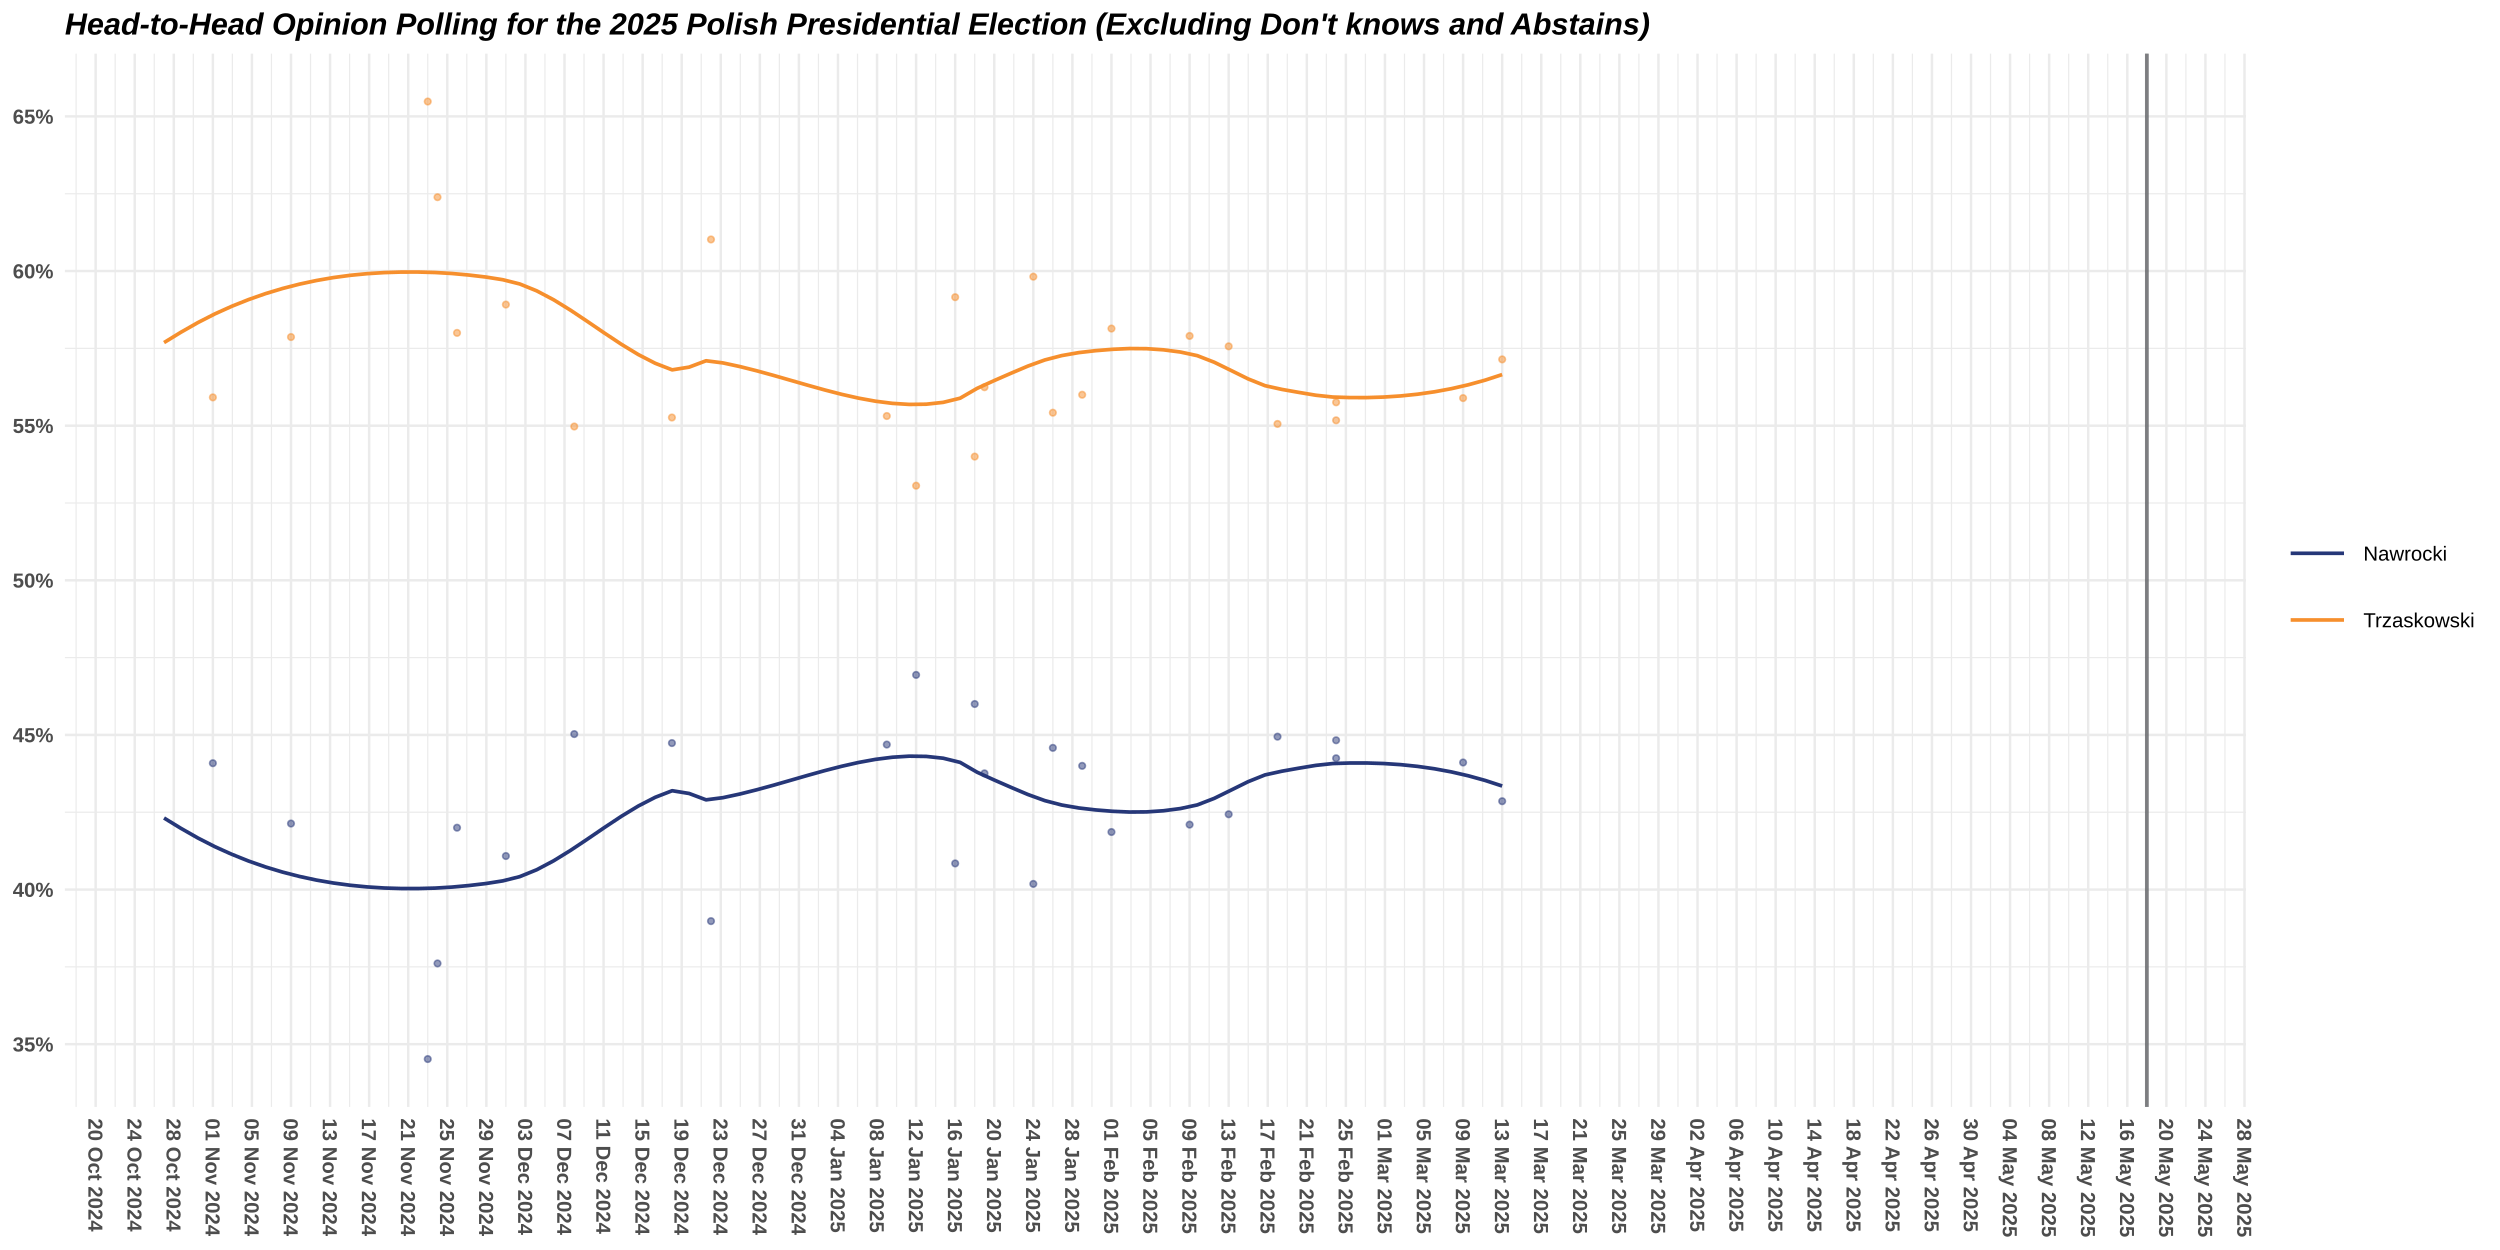
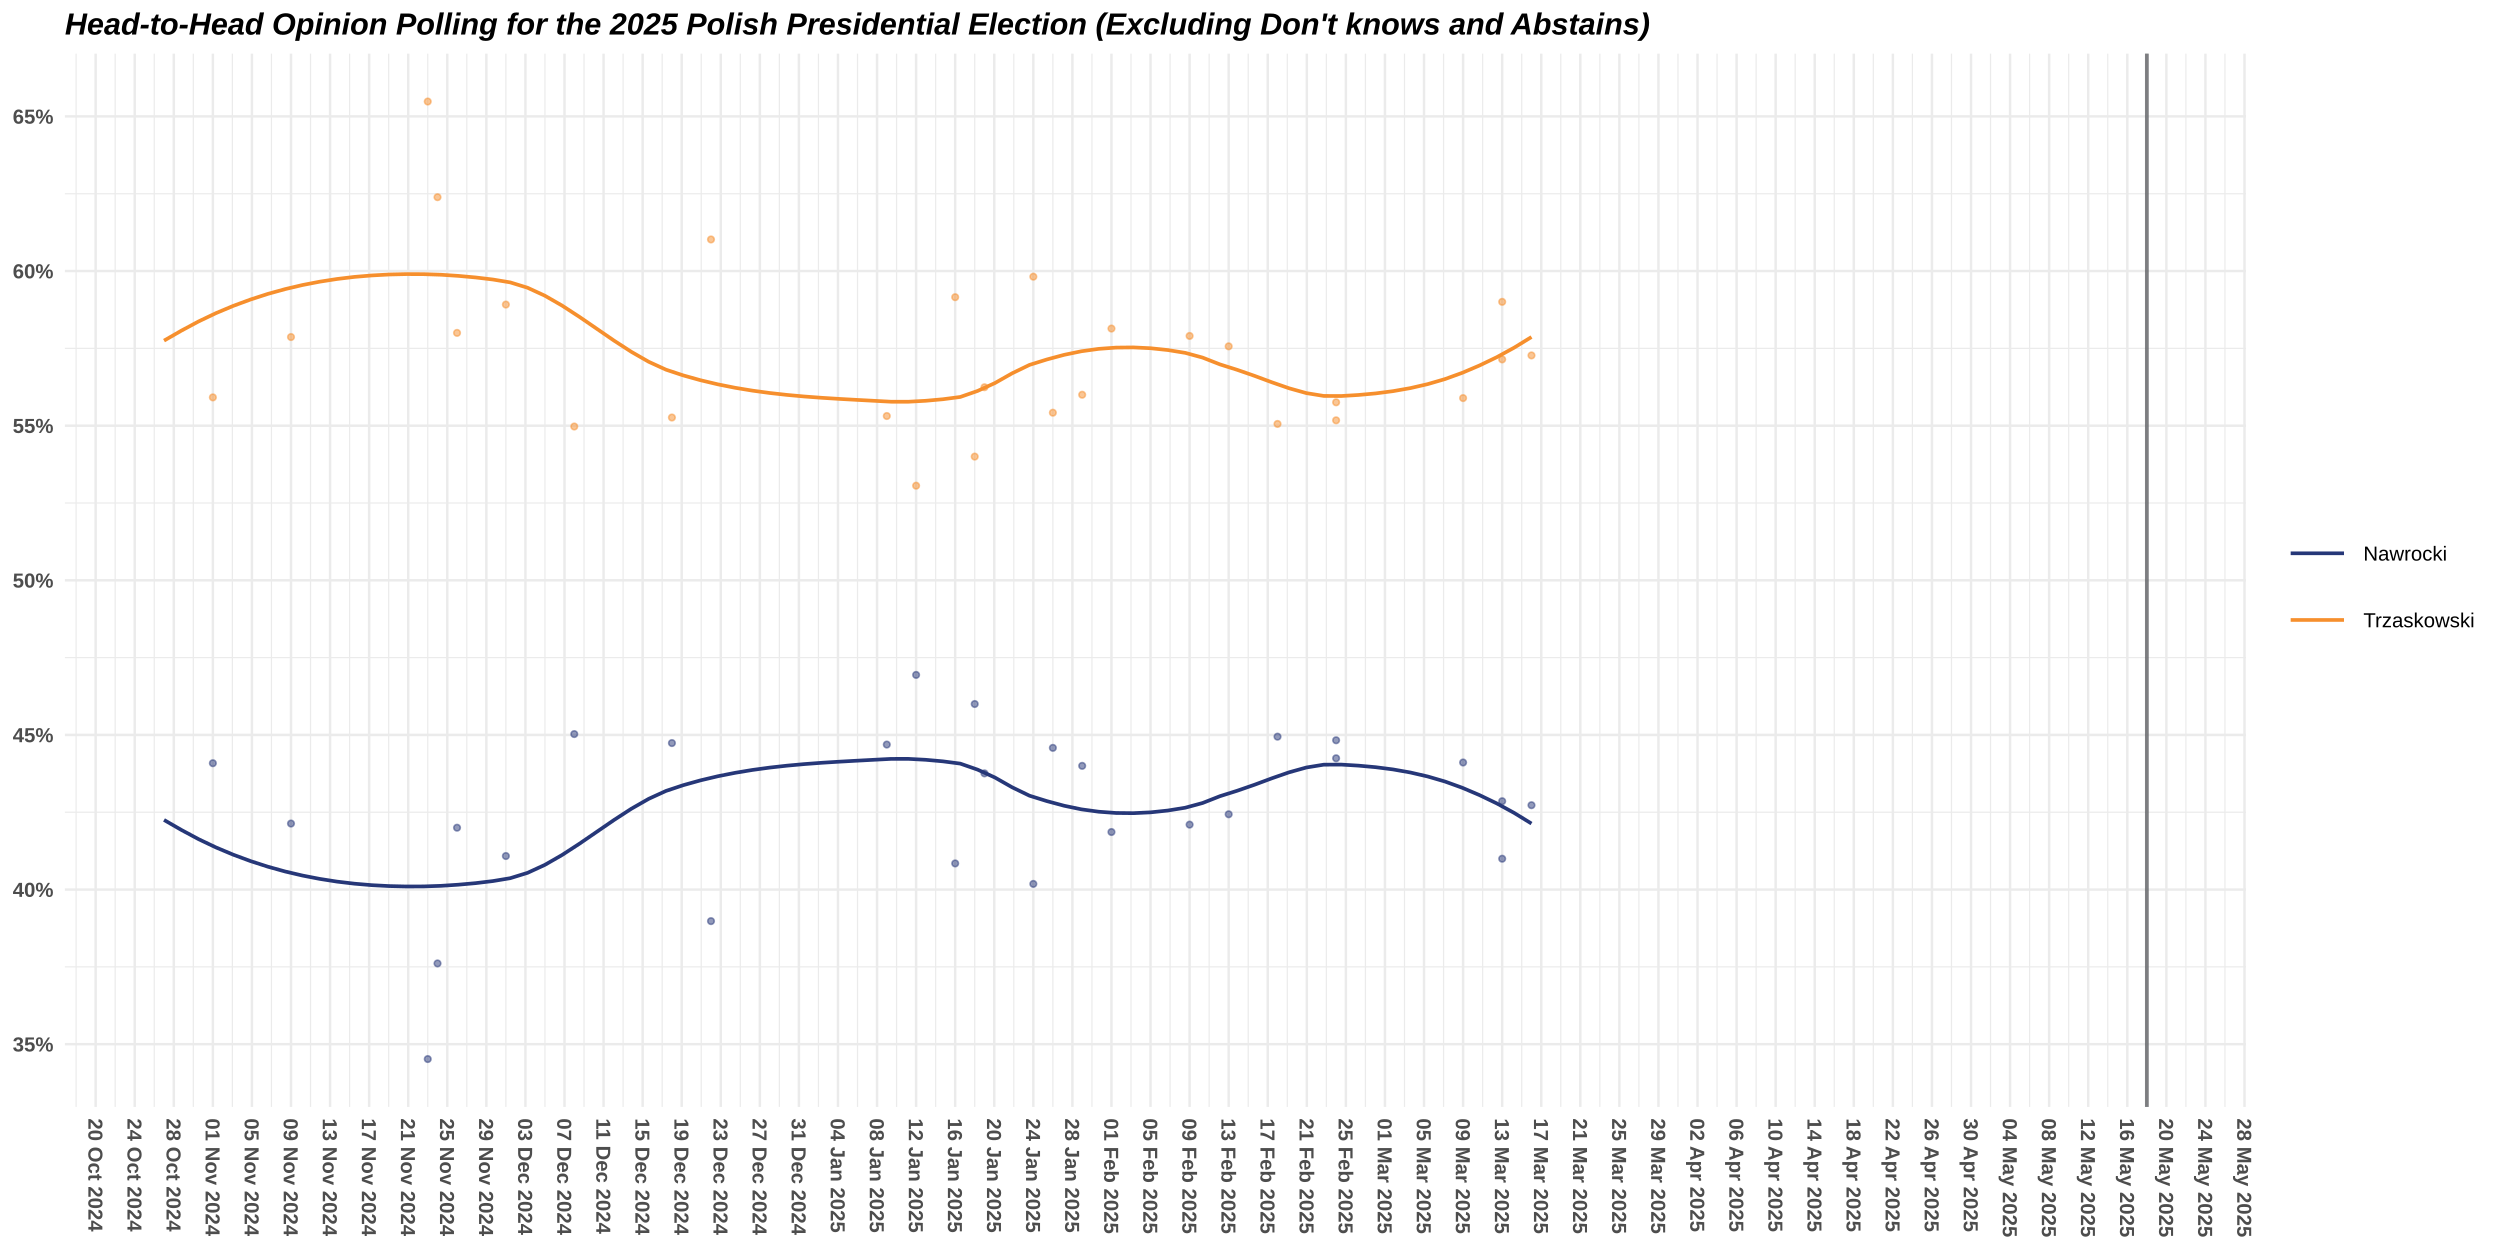
<svg xmlns="http://www.w3.org/2000/svg" class="svglite" width="1080.00pt" height="540.00pt" viewBox="0 0 1080.00 540.00">
  <defs>
    <style type="text/css">
    line, polyline, polygon, path, rect, circle {
      fill: none;
      stroke: #000000;
      stroke-linecap: round;
      stroke-linejoin: round;
      stroke-miterlimit: 10.00;
    }
    text {
      white-space: pre;
    }
  </style>
  </defs>
  <rect width="100%" height="100%" style="stroke: none; fill: #FFFFFF;" />
  <defs>
    <clipPath id="cpMC4wMHwxMDgwLjAwfDAuMDB8NTQwLjAw">
      <rect x="0.00" y="0.00" width="1080.00" height="540.00" />
    </clipPath>
  </defs>
  <g clip-path="url(#cpMC4wMHwxMDgwLjAwfDAuMDB8NTQwLjAw)">
    <rect x="0.00" y="0.00" width="1080.00" height="540.00" style="stroke-width: 1.07; stroke: #FFFFFF; fill: #FFFFFF;" />
  </g>
  <defs>
    <clipPath id="cpMjguMDN8OTcwLjI2fDIzLjE4fDQ3OC4yMA==">
      <rect x="28.03" y="23.18" width="942.23" height="455.02" />
    </clipPath>
  </defs>
  <g clip-path="url(#cpMjguMDN8OTcwLjI2fDIzLjE4fDQ3OC4yMA==)">
    <rect x="28.03" y="23.18" width="942.23" height="455.02" style="stroke-width: 1.07; stroke: #FFFFFF; fill: #FFFFFF;" />
    <polyline points="28.03,417.69 970.26,417.69 " style="stroke-width: 0.53; stroke: #EBEBEB; stroke-linecap: butt;" />
    <polyline points="28.03,350.89 970.26,350.89 " style="stroke-width: 0.53; stroke: #EBEBEB; stroke-linecap: butt;" />
    <polyline points="28.03,284.09 970.26,284.09 " style="stroke-width: 0.53; stroke: #EBEBEB; stroke-linecap: butt;" />
    <polyline points="28.03,217.29 970.26,217.29 " style="stroke-width: 0.53; stroke: #EBEBEB; stroke-linecap: butt;" />
    <polyline points="28.03,150.49 970.26,150.49 " style="stroke-width: 0.53; stroke: #EBEBEB; stroke-linecap: butt;" />
    <polyline points="28.03,83.69 970.26,83.69 " style="stroke-width: 0.53; stroke: #EBEBEB; stroke-linecap: butt;" />
    <polyline points="32.88,478.20 32.88,23.18 " style="stroke-width: 0.53; stroke: #EBEBEB; stroke-linecap: butt;" />
    <polyline points="49.76,478.20 49.76,23.18 " style="stroke-width: 0.53; stroke: #EBEBEB; stroke-linecap: butt;" />
    <polyline points="66.64,478.20 66.64,23.18 " style="stroke-width: 0.53; stroke: #EBEBEB; stroke-linecap: butt;" />
    <polyline points="83.52,478.20 83.52,23.18 " style="stroke-width: 0.53; stroke: #EBEBEB; stroke-linecap: butt;" />
    <polyline points="100.39,478.20 100.39,23.18 " style="stroke-width: 0.53; stroke: #EBEBEB; stroke-linecap: butt;" />
    <polyline points="117.27,478.20 117.27,23.18 " style="stroke-width: 0.53; stroke: #EBEBEB; stroke-linecap: butt;" />
    <polyline points="134.15,478.20 134.15,23.18 " style="stroke-width: 0.53; stroke: #EBEBEB; stroke-linecap: butt;" />
    <polyline points="151.03,478.20 151.03,23.18 " style="stroke-width: 0.53; stroke: #EBEBEB; stroke-linecap: butt;" />
    <polyline points="167.91,478.20 167.91,23.18 " style="stroke-width: 0.53; stroke: #EBEBEB; stroke-linecap: butt;" />
    <polyline points="184.79,478.20 184.79,23.18 " style="stroke-width: 0.53; stroke: #EBEBEB; stroke-linecap: butt;" />
    <polyline points="201.66,478.20 201.66,23.18 " style="stroke-width: 0.53; stroke: #EBEBEB; stroke-linecap: butt;" />
    <polyline points="218.54,478.20 218.54,23.18 " style="stroke-width: 0.53; stroke: #EBEBEB; stroke-linecap: butt;" />
    <polyline points="235.42,478.20 235.42,23.18 " style="stroke-width: 0.53; stroke: #EBEBEB; stroke-linecap: butt;" />
    <polyline points="252.30,478.20 252.30,23.18 " style="stroke-width: 0.53; stroke: #EBEBEB; stroke-linecap: butt;" />
    <polyline points="269.18,478.20 269.18,23.18 " style="stroke-width: 0.53; stroke: #EBEBEB; stroke-linecap: butt;" />
    <polyline points="286.06,478.20 286.06,23.18 " style="stroke-width: 0.53; stroke: #EBEBEB; stroke-linecap: butt;" />
    <polyline points="302.93,478.20 302.93,23.18 " style="stroke-width: 0.53; stroke: #EBEBEB; stroke-linecap: butt;" />
    <polyline points="319.81,478.20 319.81,23.18 " style="stroke-width: 0.53; stroke: #EBEBEB; stroke-linecap: butt;" />
    <polyline points="336.69,478.20 336.69,23.18 " style="stroke-width: 0.53; stroke: #EBEBEB; stroke-linecap: butt;" />
    <polyline points="353.57,478.20 353.57,23.18 " style="stroke-width: 0.53; stroke: #EBEBEB; stroke-linecap: butt;" />
    <polyline points="370.45,478.20 370.45,23.18 " style="stroke-width: 0.53; stroke: #EBEBEB; stroke-linecap: butt;" />
    <polyline points="387.32,478.20 387.32,23.18 " style="stroke-width: 0.53; stroke: #EBEBEB; stroke-linecap: butt;" />
    <polyline points="404.20,478.20 404.20,23.18 " style="stroke-width: 0.53; stroke: #EBEBEB; stroke-linecap: butt;" />
    <polyline points="421.08,478.20 421.08,23.18 " style="stroke-width: 0.53; stroke: #EBEBEB; stroke-linecap: butt;" />
    <polyline points="437.96,478.20 437.96,23.18 " style="stroke-width: 0.53; stroke: #EBEBEB; stroke-linecap: butt;" />
    <polyline points="454.84,478.20 454.84,23.18 " style="stroke-width: 0.53; stroke: #EBEBEB; stroke-linecap: butt;" />
    <polyline points="471.72,478.20 471.72,23.18 " style="stroke-width: 0.53; stroke: #EBEBEB; stroke-linecap: butt;" />
    <polyline points="488.59,478.20 488.59,23.18 " style="stroke-width: 0.53; stroke: #EBEBEB; stroke-linecap: butt;" />
    <polyline points="505.47,478.20 505.47,23.18 " style="stroke-width: 0.53; stroke: #EBEBEB; stroke-linecap: butt;" />
    <polyline points="522.35,478.20 522.35,23.18 " style="stroke-width: 0.53; stroke: #EBEBEB; stroke-linecap: butt;" />
    <polyline points="539.23,478.20 539.23,23.18 " style="stroke-width: 0.53; stroke: #EBEBEB; stroke-linecap: butt;" />
    <polyline points="556.11,478.20 556.11,23.18 " style="stroke-width: 0.53; stroke: #EBEBEB; stroke-linecap: butt;" />
    <polyline points="572.98,478.20 572.98,23.18 " style="stroke-width: 0.53; stroke: #EBEBEB; stroke-linecap: butt;" />
    <polyline points="589.86,478.20 589.86,23.18 " style="stroke-width: 0.53; stroke: #EBEBEB; stroke-linecap: butt;" />
    <polyline points="606.74,478.20 606.74,23.18 " style="stroke-width: 0.53; stroke: #EBEBEB; stroke-linecap: butt;" />
    <polyline points="623.62,478.20 623.62,23.18 " style="stroke-width: 0.53; stroke: #EBEBEB; stroke-linecap: butt;" />
    <polyline points="640.50,478.20 640.50,23.18 " style="stroke-width: 0.53; stroke: #EBEBEB; stroke-linecap: butt;" />
    <polyline points="657.38,478.20 657.38,23.18 " style="stroke-width: 0.53; stroke: #EBEBEB; stroke-linecap: butt;" />
    <polyline points="674.25,478.20 674.25,23.18 " style="stroke-width: 0.53; stroke: #EBEBEB; stroke-linecap: butt;" />
    <polyline points="691.13,478.20 691.13,23.18 " style="stroke-width: 0.53; stroke: #EBEBEB; stroke-linecap: butt;" />
    <polyline points="708.01,478.20 708.01,23.18 " style="stroke-width: 0.53; stroke: #EBEBEB; stroke-linecap: butt;" />
    <polyline points="724.89,478.20 724.89,23.18 " style="stroke-width: 0.53; stroke: #EBEBEB; stroke-linecap: butt;" />
    <polyline points="741.77,478.20 741.77,23.18 " style="stroke-width: 0.53; stroke: #EBEBEB; stroke-linecap: butt;" />
    <polyline points="758.65,478.20 758.65,23.18 " style="stroke-width: 0.53; stroke: #EBEBEB; stroke-linecap: butt;" />
    <polyline points="775.52,478.20 775.52,23.18 " style="stroke-width: 0.53; stroke: #EBEBEB; stroke-linecap: butt;" />
    <polyline points="792.40,478.20 792.40,23.18 " style="stroke-width: 0.53; stroke: #EBEBEB; stroke-linecap: butt;" />
    <polyline points="809.28,478.20 809.28,23.18 " style="stroke-width: 0.53; stroke: #EBEBEB; stroke-linecap: butt;" />
    <polyline points="826.16,478.20 826.16,23.18 " style="stroke-width: 0.53; stroke: #EBEBEB; stroke-linecap: butt;" />
    <polyline points="843.04,478.20 843.04,23.18 " style="stroke-width: 0.53; stroke: #EBEBEB; stroke-linecap: butt;" />
    <polyline points="859.91,478.20 859.91,23.18 " style="stroke-width: 0.53; stroke: #EBEBEB; stroke-linecap: butt;" />
    <polyline points="876.79,478.20 876.79,23.18 " style="stroke-width: 0.53; stroke: #EBEBEB; stroke-linecap: butt;" />
    <polyline points="893.67,478.20 893.67,23.18 " style="stroke-width: 0.53; stroke: #EBEBEB; stroke-linecap: butt;" />
    <polyline points="910.55,478.20 910.55,23.18 " style="stroke-width: 0.53; stroke: #EBEBEB; stroke-linecap: butt;" />
    <polyline points="927.43,478.20 927.43,23.18 " style="stroke-width: 0.53; stroke: #EBEBEB; stroke-linecap: butt;" />
    <polyline points="944.31,478.20 944.31,23.18 " style="stroke-width: 0.53; stroke: #EBEBEB; stroke-linecap: butt;" />
    <polyline points="961.18,478.20 961.18,23.18 " style="stroke-width: 0.53; stroke: #EBEBEB; stroke-linecap: butt;" />
    <polyline points="28.03,451.09 970.26,451.09 " style="stroke-width: 1.07; stroke: #EBEBEB; stroke-linecap: butt;" />
    <polyline points="28.03,384.29 970.26,384.29 " style="stroke-width: 1.07; stroke: #EBEBEB; stroke-linecap: butt;" />
    <polyline points="28.03,317.49 970.26,317.49 " style="stroke-width: 1.07; stroke: #EBEBEB; stroke-linecap: butt;" />
    <polyline points="28.03,250.69 970.26,250.69 " style="stroke-width: 1.07; stroke: #EBEBEB; stroke-linecap: butt;" />
    <polyline points="28.03,183.89 970.26,183.89 " style="stroke-width: 1.07; stroke: #EBEBEB; stroke-linecap: butt;" />
    <polyline points="28.03,117.09 970.26,117.09 " style="stroke-width: 1.07; stroke: #EBEBEB; stroke-linecap: butt;" />
    <polyline points="28.03,50.28 970.26,50.28 " style="stroke-width: 1.07; stroke: #EBEBEB; stroke-linecap: butt;" />
    <polyline points="41.32,478.20 41.32,23.18 " style="stroke-width: 1.07; stroke: #EBEBEB; stroke-linecap: butt;" />
    <polyline points="58.20,478.20 58.20,23.18 " style="stroke-width: 1.07; stroke: #EBEBEB; stroke-linecap: butt;" />
    <polyline points="75.08,478.20 75.08,23.18 " style="stroke-width: 1.07; stroke: #EBEBEB; stroke-linecap: butt;" />
    <polyline points="91.96,478.20 91.96,23.18 " style="stroke-width: 1.07; stroke: #EBEBEB; stroke-linecap: butt;" />
    <polyline points="108.83,478.20 108.83,23.18 " style="stroke-width: 1.07; stroke: #EBEBEB; stroke-linecap: butt;" />
    <polyline points="125.71,478.20 125.71,23.18 " style="stroke-width: 1.07; stroke: #EBEBEB; stroke-linecap: butt;" />
    <polyline points="142.59,478.20 142.59,23.18 " style="stroke-width: 1.07; stroke: #EBEBEB; stroke-linecap: butt;" />
    <polyline points="159.47,478.20 159.47,23.18 " style="stroke-width: 1.07; stroke: #EBEBEB; stroke-linecap: butt;" />
    <polyline points="176.35,478.20 176.35,23.18 " style="stroke-width: 1.07; stroke: #EBEBEB; stroke-linecap: butt;" />
    <polyline points="193.22,478.20 193.22,23.18 " style="stroke-width: 1.07; stroke: #EBEBEB; stroke-linecap: butt;" />
    <polyline points="210.10,478.20 210.10,23.18 " style="stroke-width: 1.07; stroke: #EBEBEB; stroke-linecap: butt;" />
    <polyline points="226.98,478.20 226.98,23.18 " style="stroke-width: 1.07; stroke: #EBEBEB; stroke-linecap: butt;" />
    <polyline points="243.86,478.20 243.86,23.18 " style="stroke-width: 1.07; stroke: #EBEBEB; stroke-linecap: butt;" />
    <polyline points="260.74,478.20 260.74,23.18 " style="stroke-width: 1.07; stroke: #EBEBEB; stroke-linecap: butt;" />
    <polyline points="277.62,478.20 277.62,23.18 " style="stroke-width: 1.07; stroke: #EBEBEB; stroke-linecap: butt;" />
    <polyline points="294.49,478.20 294.49,23.18 " style="stroke-width: 1.07; stroke: #EBEBEB; stroke-linecap: butt;" />
    <polyline points="311.37,478.20 311.37,23.18 " style="stroke-width: 1.07; stroke: #EBEBEB; stroke-linecap: butt;" />
    <polyline points="328.25,478.20 328.25,23.18 " style="stroke-width: 1.07; stroke: #EBEBEB; stroke-linecap: butt;" />
    <polyline points="345.13,478.20 345.13,23.18 " style="stroke-width: 1.07; stroke: #EBEBEB; stroke-linecap: butt;" />
    <polyline points="362.01,478.20 362.01,23.18 " style="stroke-width: 1.07; stroke: #EBEBEB; stroke-linecap: butt;" />
    <polyline points="378.89,478.20 378.89,23.18 " style="stroke-width: 1.07; stroke: #EBEBEB; stroke-linecap: butt;" />
    <polyline points="395.76,478.20 395.76,23.18 " style="stroke-width: 1.07; stroke: #EBEBEB; stroke-linecap: butt;" />
    <polyline points="412.64,478.20 412.64,23.18 " style="stroke-width: 1.07; stroke: #EBEBEB; stroke-linecap: butt;" />
    <polyline points="429.52,478.20 429.52,23.18 " style="stroke-width: 1.07; stroke: #EBEBEB; stroke-linecap: butt;" />
    <polyline points="446.40,478.20 446.40,23.18 " style="stroke-width: 1.07; stroke: #EBEBEB; stroke-linecap: butt;" />
    <polyline points="463.28,478.20 463.28,23.18 " style="stroke-width: 1.07; stroke: #EBEBEB; stroke-linecap: butt;" />
    <polyline points="480.15,478.20 480.15,23.18 " style="stroke-width: 1.07; stroke: #EBEBEB; stroke-linecap: butt;" />
    <polyline points="497.03,478.20 497.03,23.18 " style="stroke-width: 1.07; stroke: #EBEBEB; stroke-linecap: butt;" />
    <polyline points="513.91,478.20 513.91,23.18 " style="stroke-width: 1.07; stroke: #EBEBEB; stroke-linecap: butt;" />
    <polyline points="530.79,478.20 530.79,23.18 " style="stroke-width: 1.07; stroke: #EBEBEB; stroke-linecap: butt;" />
    <polyline points="547.67,478.20 547.67,23.18 " style="stroke-width: 1.07; stroke: #EBEBEB; stroke-linecap: butt;" />
    <polyline points="564.55,478.20 564.55,23.18 " style="stroke-width: 1.07; stroke: #EBEBEB; stroke-linecap: butt;" />
    <polyline points="581.42,478.20 581.42,23.18 " style="stroke-width: 1.07; stroke: #EBEBEB; stroke-linecap: butt;" />
    <polyline points="598.30,478.20 598.30,23.18 " style="stroke-width: 1.07; stroke: #EBEBEB; stroke-linecap: butt;" />
    <polyline points="615.18,478.20 615.18,23.18 " style="stroke-width: 1.07; stroke: #EBEBEB; stroke-linecap: butt;" />
    <polyline points="632.06,478.20 632.06,23.18 " style="stroke-width: 1.07; stroke: #EBEBEB; stroke-linecap: butt;" />
    <polyline points="648.94,478.20 648.94,23.18 " style="stroke-width: 1.07; stroke: #EBEBEB; stroke-linecap: butt;" />
    <polyline points="665.82,478.20 665.82,23.18 " style="stroke-width: 1.07; stroke: #EBEBEB; stroke-linecap: butt;" />
    <polyline points="682.69,478.20 682.69,23.18 " style="stroke-width: 1.07; stroke: #EBEBEB; stroke-linecap: butt;" />
    <polyline points="699.57,478.20 699.57,23.18 " style="stroke-width: 1.07; stroke: #EBEBEB; stroke-linecap: butt;" />
    <polyline points="716.45,478.20 716.45,23.18 " style="stroke-width: 1.07; stroke: #EBEBEB; stroke-linecap: butt;" />
    <polyline points="733.33,478.20 733.33,23.18 " style="stroke-width: 1.07; stroke: #EBEBEB; stroke-linecap: butt;" />
    <polyline points="750.21,478.20 750.21,23.18 " style="stroke-width: 1.07; stroke: #EBEBEB; stroke-linecap: butt;" />
    <polyline points="767.08,478.20 767.08,23.18 " style="stroke-width: 1.07; stroke: #EBEBEB; stroke-linecap: butt;" />
    <polyline points="783.96,478.20 783.96,23.18 " style="stroke-width: 1.07; stroke: #EBEBEB; stroke-linecap: butt;" />
    <polyline points="800.84,478.20 800.84,23.18 " style="stroke-width: 1.07; stroke: #EBEBEB; stroke-linecap: butt;" />
    <polyline points="817.72,478.20 817.72,23.18 " style="stroke-width: 1.07; stroke: #EBEBEB; stroke-linecap: butt;" />
    <polyline points="834.60,478.20 834.60,23.18 " style="stroke-width: 1.07; stroke: #EBEBEB; stroke-linecap: butt;" />
    <polyline points="851.48,478.20 851.48,23.18 " style="stroke-width: 1.07; stroke: #EBEBEB; stroke-linecap: butt;" />
    <polyline points="868.35,478.20 868.35,23.18 " style="stroke-width: 1.07; stroke: #EBEBEB; stroke-linecap: butt;" />
    <polyline points="885.23,478.20 885.23,23.18 " style="stroke-width: 1.07; stroke: #EBEBEB; stroke-linecap: butt;" />
    <polyline points="902.11,478.20 902.11,23.18 " style="stroke-width: 1.07; stroke: #EBEBEB; stroke-linecap: butt;" />
    <polyline points="918.99,478.20 918.99,23.18 " style="stroke-width: 1.07; stroke: #EBEBEB; stroke-linecap: butt;" />
    <polyline points="935.87,478.20 935.87,23.18 " style="stroke-width: 1.07; stroke: #EBEBEB; stroke-linecap: butt;" />
    <polyline points="952.74,478.20 952.74,23.18 " style="stroke-width: 1.07; stroke: #EBEBEB; stroke-linecap: butt;" />
    <polyline points="969.62,478.20 969.62,23.18 " style="stroke-width: 1.07; stroke: #EBEBEB; stroke-linecap: butt;" />
+     <circle cx="661.60" cy="347.84" r="1.42" style="stroke-width: 0.71; stroke: #263778; stroke-opacity: 0.50; fill: #263778; fill-opacity: 0.50;" />
    <circle cx="648.94" cy="346.12" r="1.42" style="stroke-width: 0.71; stroke: #263778; stroke-opacity: 0.50; fill: #263778; fill-opacity: 0.50;" />
+     <circle cx="648.94" cy="370.97" r="1.42" style="stroke-width: 0.71; stroke: #263778; stroke-opacity: 0.50; fill: #263778; fill-opacity: 0.50;" />
    <circle cx="632.06" cy="329.40" r="1.42" style="stroke-width: 0.71; stroke: #263778; stroke-opacity: 0.50; fill: #263778; fill-opacity: 0.50;" />
    <circle cx="577.20" cy="319.79" r="1.42" style="stroke-width: 0.71; stroke: #263778; stroke-opacity: 0.50; fill: #263778; fill-opacity: 0.50;" />
    <circle cx="577.20" cy="327.57" r="1.42" style="stroke-width: 0.71; stroke: #263778; stroke-opacity: 0.50; fill: #263778; fill-opacity: 0.50;" />
    <circle cx="551.89" cy="318.24" r="1.42" style="stroke-width: 0.71; stroke: #263778; stroke-opacity: 0.50; fill: #263778; fill-opacity: 0.50;" />
    <circle cx="480.15" cy="359.43" r="1.42" style="stroke-width: 0.71; stroke: #263778; stroke-opacity: 0.50; fill: #263778; fill-opacity: 0.50;" />
    <circle cx="530.79" cy="351.76" r="1.42" style="stroke-width: 0.71; stroke: #263778; stroke-opacity: 0.50; fill: #263778; fill-opacity: 0.50;" />
    <circle cx="513.91" cy="356.24" r="1.42" style="stroke-width: 0.71; stroke: #263778; stroke-opacity: 0.50; fill: #263778; fill-opacity: 0.50;" />
    <circle cx="467.50" cy="330.85" r="1.42" style="stroke-width: 0.71; stroke: #263778; stroke-opacity: 0.50; fill: #263778; fill-opacity: 0.50;" />
    <circle cx="454.84" cy="323.08" r="1.42" style="stroke-width: 0.71; stroke: #263778; stroke-opacity: 0.50; fill: #263778; fill-opacity: 0.50;" />
    <circle cx="446.40" cy="381.85" r="1.42" style="stroke-width: 0.71; stroke: #263778; stroke-opacity: 0.50; fill: #263778; fill-opacity: 0.50;" />
    <circle cx="425.30" cy="334.09" r="1.42" style="stroke-width: 0.71; stroke: #263778; stroke-opacity: 0.50; fill: #263778; fill-opacity: 0.50;" />
    <circle cx="421.08" cy="304.13" r="1.42" style="stroke-width: 0.71; stroke: #263778; stroke-opacity: 0.50; fill: #263778; fill-opacity: 0.50;" />
    <circle cx="412.64" cy="373.00" r="1.42" style="stroke-width: 0.71; stroke: #263778; stroke-opacity: 0.50; fill: #263778; fill-opacity: 0.50;" />
    <circle cx="395.76" cy="291.56" r="1.42" style="stroke-width: 0.71; stroke: #263778; stroke-opacity: 0.50; fill: #263778; fill-opacity: 0.50;" />
    <circle cx="383.10" cy="321.65" r="1.42" style="stroke-width: 0.71; stroke: #263778; stroke-opacity: 0.50; fill: #263778; fill-opacity: 0.50;" />
    <circle cx="307.15" cy="397.92" r="1.42" style="stroke-width: 0.71; stroke: #263778; stroke-opacity: 0.50; fill: #263778; fill-opacity: 0.50;" />
    <circle cx="290.27" cy="321.00" r="1.42" style="stroke-width: 0.71; stroke: #263778; stroke-opacity: 0.50; fill: #263778; fill-opacity: 0.50;" />
    <circle cx="218.54" cy="369.80" r="1.42" style="stroke-width: 0.71; stroke: #263778; stroke-opacity: 0.50; fill: #263778; fill-opacity: 0.50;" />
    <circle cx="248.08" cy="317.12" r="1.42" style="stroke-width: 0.71; stroke: #263778; stroke-opacity: 0.50; fill: #263778; fill-opacity: 0.50;" />
    <circle cx="197.44" cy="357.57" r="1.42" style="stroke-width: 0.71; stroke: #263778; stroke-opacity: 0.50; fill: #263778; fill-opacity: 0.50;" />
    <circle cx="91.96" cy="329.70" r="1.42" style="stroke-width: 0.71; stroke: #263778; stroke-opacity: 0.50; fill: #263778; fill-opacity: 0.50;" />
    <circle cx="189.01" cy="416.20" r="1.42" style="stroke-width: 0.71; stroke: #263778; stroke-opacity: 0.50; fill: #263778; fill-opacity: 0.50;" />
    <circle cx="184.79" cy="457.51" r="1.42" style="stroke-width: 0.71; stroke: #263778; stroke-opacity: 0.50; fill: #263778; fill-opacity: 0.50;" />
    <circle cx="125.71" cy="355.77" r="1.42" style="stroke-width: 0.71; stroke: #263778; stroke-opacity: 0.50; fill: #263778; fill-opacity: 0.50;" />
+     <circle cx="661.60" cy="153.54" r="1.42" style="stroke-width: 0.71; stroke: #F68F2D; stroke-opacity: 0.50; fill: #F68F2D; fill-opacity: 0.50;" />
    <circle cx="648.94" cy="155.26" r="1.42" style="stroke-width: 0.71; stroke: #F68F2D; stroke-opacity: 0.50; fill: #F68F2D; fill-opacity: 0.50;" />
+     <circle cx="648.94" cy="130.40" r="1.42" style="stroke-width: 0.71; stroke: #F68F2D; stroke-opacity: 0.50; fill: #F68F2D; fill-opacity: 0.50;" />
    <circle cx="632.06" cy="171.97" r="1.42" style="stroke-width: 0.71; stroke: #F68F2D; stroke-opacity: 0.50; fill: #F68F2D; fill-opacity: 0.50;" />
    <circle cx="577.20" cy="181.58" r="1.42" style="stroke-width: 0.71; stroke: #F68F2D; stroke-opacity: 0.50; fill: #F68F2D; fill-opacity: 0.50;" />
    <circle cx="577.20" cy="173.80" r="1.42" style="stroke-width: 0.71; stroke: #F68F2D; stroke-opacity: 0.50; fill: #F68F2D; fill-opacity: 0.50;" />
    <circle cx="551.89" cy="183.14" r="1.42" style="stroke-width: 0.71; stroke: #F68F2D; stroke-opacity: 0.50; fill: #F68F2D; fill-opacity: 0.50;" />
    <circle cx="480.15" cy="141.94" r="1.42" style="stroke-width: 0.71; stroke: #F68F2D; stroke-opacity: 0.50; fill: #F68F2D; fill-opacity: 0.50;" />
    <circle cx="530.79" cy="149.61" r="1.42" style="stroke-width: 0.71; stroke: #F68F2D; stroke-opacity: 0.50; fill: #F68F2D; fill-opacity: 0.50;" />
    <circle cx="513.91" cy="145.13" r="1.42" style="stroke-width: 0.71; stroke: #F68F2D; stroke-opacity: 0.50; fill: #F68F2D; fill-opacity: 0.50;" />
    <circle cx="467.50" cy="170.53" r="1.42" style="stroke-width: 0.71; stroke: #F68F2D; stroke-opacity: 0.50; fill: #F68F2D; fill-opacity: 0.50;" />
    <circle cx="454.84" cy="178.29" r="1.42" style="stroke-width: 0.71; stroke: #F68F2D; stroke-opacity: 0.50; fill: #F68F2D; fill-opacity: 0.50;" />
    <circle cx="446.40" cy="119.53" r="1.42" style="stroke-width: 0.71; stroke: #F68F2D; stroke-opacity: 0.50; fill: #F68F2D; fill-opacity: 0.50;" />
    <circle cx="425.30" cy="167.28" r="1.42" style="stroke-width: 0.71; stroke: #F68F2D; stroke-opacity: 0.50; fill: #F68F2D; fill-opacity: 0.50;" />
    <circle cx="421.08" cy="197.25" r="1.42" style="stroke-width: 0.71; stroke: #F68F2D; stroke-opacity: 0.50; fill: #F68F2D; fill-opacity: 0.50;" />
    <circle cx="412.64" cy="128.38" r="1.42" style="stroke-width: 0.71; stroke: #F68F2D; stroke-opacity: 0.50; fill: #F68F2D; fill-opacity: 0.50;" />
    <circle cx="395.76" cy="209.82" r="1.42" style="stroke-width: 0.71; stroke: #F68F2D; stroke-opacity: 0.50; fill: #F68F2D; fill-opacity: 0.50;" />
    <circle cx="383.10" cy="179.72" r="1.42" style="stroke-width: 0.71; stroke: #F68F2D; stroke-opacity: 0.50; fill: #F68F2D; fill-opacity: 0.50;" />
    <circle cx="307.15" cy="103.45" r="1.42" style="stroke-width: 0.71; stroke: #F68F2D; stroke-opacity: 0.50; fill: #F68F2D; fill-opacity: 0.50;" />
    <circle cx="290.27" cy="180.37" r="1.42" style="stroke-width: 0.71; stroke: #F68F2D; stroke-opacity: 0.50; fill: #F68F2D; fill-opacity: 0.50;" />
    <circle cx="218.54" cy="131.57" r="1.42" style="stroke-width: 0.71; stroke: #F68F2D; stroke-opacity: 0.50; fill: #F68F2D; fill-opacity: 0.50;" />
    <circle cx="248.08" cy="184.25" r="1.42" style="stroke-width: 0.71; stroke: #F68F2D; stroke-opacity: 0.50; fill: #F68F2D; fill-opacity: 0.50;" />
    <circle cx="197.44" cy="143.81" r="1.42" style="stroke-width: 0.71; stroke: #F68F2D; stroke-opacity: 0.50; fill: #F68F2D; fill-opacity: 0.50;" />
    <circle cx="91.96" cy="171.67" r="1.42" style="stroke-width: 0.71; stroke: #F68F2D; stroke-opacity: 0.50; fill: #F68F2D; fill-opacity: 0.50;" />
    <circle cx="189.01" cy="85.18" r="1.42" style="stroke-width: 0.71; stroke: #F68F2D; stroke-opacity: 0.50; fill: #F68F2D; fill-opacity: 0.50;" />
    <circle cx="184.79" cy="43.86" r="1.42" style="stroke-width: 0.71; stroke: #F68F2D; stroke-opacity: 0.50; fill: #F68F2D; fill-opacity: 0.50;" />
    <circle cx="125.71" cy="145.60" r="1.42" style="stroke-width: 0.71; stroke: #F68F2D; stroke-opacity: 0.50; fill: #F68F2D; fill-opacity: 0.50;" />
-     <polyline points="70.86,353.38 78.18,357.86 85.49,362.02 92.81,365.76 100.13,369.06 107.45,371.99 114.76,374.54 122.08,376.75 129.40,378.63 136.71,380.20 144.03,381.46 151.35,382.44 158.67,383.15 165.98,383.62 173.30,383.84 180.62,383.85 187.94,383.66 195.25,383.22 202.57,382.55 209.89,381.69 217.21,380.54 224.52,378.71 231.84,375.74 239.16,371.87 246.48,367.36 253.79,362.48 261.11,357.49 268.43,352.64 275.75,348.20 283.06,344.43 290.38,341.59 297.70,342.78 305.02,345.53 312.33,344.59 319.65,343.01 326.97,341.17 334.29,339.17 341.60,337.07 348.92,334.96 356.24,332.92 363.56,331.04 370.87,329.39 378.19,328.05 385.51,327.12 392.83,326.66 400.14,326.77 407.46,327.55 414.78,329.35 422.10,333.59 429.41,336.92 436.73,340.12 444.05,343.22 451.37,345.87 458.68,347.77 466.00,349.04 473.32,349.89 480.64,350.48 487.95,350.80 495.27,350.74 502.59,350.25 509.91,349.30 517.22,347.73 524.54,344.90 531.86,341.31 539.18,337.69 546.49,334.76 553.81,333.15 561.13,331.85 568.44,330.64 575.76,329.85 583.08,329.62 590.40,329.61 597.71,329.84 605.03,330.32 612.35,331.07 619.67,332.11 626.98,333.46 634.30,335.14 641.62,337.16 648.94,339.55 " style="stroke-width: 1.60; stroke: #263778; stroke-linecap: butt;" />
-     <polyline points="70.86,147.99 78.18,143.51 85.49,139.35 92.81,135.61 100.13,132.31 107.45,129.39 114.76,126.83 122.08,124.62 129.40,122.74 136.71,121.18 144.03,119.91 151.35,118.93 158.67,118.22 165.98,117.76 173.30,117.53 180.62,117.52 187.94,117.72 195.25,118.15 202.57,118.82 209.89,119.68 217.21,120.84 224.52,122.67 231.84,125.64 239.16,129.50 246.48,134.01 253.79,138.89 261.11,143.88 268.43,148.73 275.75,153.17 283.06,156.94 290.38,159.78 297.70,158.60 305.02,155.85 312.33,156.78 319.65,158.36 326.97,160.20 334.29,162.21 341.60,164.31 348.92,166.41 356.24,168.45 363.56,170.34 370.87,171.99 378.19,173.32 385.51,174.25 392.83,174.71 400.14,174.61 407.46,173.82 414.78,172.02 422.10,167.78 429.41,164.45 436.73,161.25 444.05,158.15 451.37,155.50 458.68,153.61 466.00,152.33 473.32,151.49 480.64,150.90 487.95,150.57 495.27,150.63 502.59,151.12 509.91,152.07 517.22,153.64 524.54,156.48 531.86,160.06 539.18,163.68 546.49,166.61 553.81,168.23 561.13,169.52 568.44,170.74 575.76,171.52 583.08,171.75 590.40,171.76 597.71,171.53 605.03,171.05 612.35,170.30 619.67,169.26 626.98,167.91 634.30,166.23 641.62,164.21 648.94,161.82 " style="stroke-width: 1.60; stroke: #F68F2D; stroke-linecap: butt;" />
+     <polyline points="70.86,354.22 78.34,358.53 85.81,362.53 93.29,366.09 100.77,369.23 108.25,372.00 115.72,374.41 123.20,376.49 130.68,378.24 138.16,379.69 145.63,380.86 153.11,381.75 160.59,382.39 168.07,382.78 175.55,382.96 183.02,382.93 190.50,382.68 197.98,382.19 205.46,381.52 212.93,380.62 220.41,379.38 227.89,377.07 235.37,373.63 242.84,369.34 250.32,364.48 257.80,359.35 265.28,354.22 272.76,349.37 280.23,345.10 287.71,341.68 295.19,339.19 302.67,337.10 310.14,335.33 317.62,333.85 325.10,332.61 332.58,331.59 340.05,330.76 347.53,330.08 355.01,329.52 362.49,329.05 369.97,328.63 377.44,328.23 384.92,327.84 392.40,327.83 399.88,328.23 407.35,328.90 414.83,329.88 422.31,332.48 429.79,335.88 437.26,340.12 444.74,343.74 452.22,346.07 459.70,348.08 467.18,349.64 474.65,350.66 482.13,351.21 489.61,351.29 497.09,350.93 504.56,350.14 512.04,348.93 519.52,346.90 527.00,343.96 534.47,341.60 541.95,339.01 549.43,336.23 556.91,333.63 564.39,331.55 571.86,330.34 579.34,330.30 586.82,330.75 594.30,331.43 601.77,332.39 609.25,333.71 616.73,335.43 624.21,337.61 631.68,340.31 639.16,343.49 646.64,347.09 654.12,351.18 661.60,355.78 " style="stroke-width: 1.60; stroke: #263778; stroke-linecap: butt;" />
+     <polyline points="70.86,147.15 78.34,142.85 85.81,138.85 93.29,135.28 100.77,132.14 108.25,129.38 115.72,126.96 123.20,124.89 130.68,123.13 138.16,121.68 145.63,120.52 153.11,119.62 160.59,118.99 168.07,118.59 175.55,118.41 183.02,118.44 190.50,118.69 197.98,119.18 205.46,119.86 212.93,120.75 220.41,121.99 227.89,124.30 235.37,127.74 242.84,132.03 250.32,136.89 257.80,142.02 265.28,147.16 272.76,152.00 280.23,156.28 287.71,159.70 295.19,162.18 302.67,164.27 310.14,166.04 317.62,167.53 325.10,168.76 332.58,169.78 340.05,170.61 347.53,171.29 355.01,171.85 362.49,172.32 369.97,172.74 377.44,173.14 384.92,173.54 392.40,173.55 399.88,173.14 407.35,172.47 414.83,171.49 422.31,168.89 429.79,165.49 437.26,161.26 444.74,157.64 452.22,155.30 459.70,153.29 467.18,151.74 474.65,150.71 482.13,150.16 489.61,150.08 497.09,150.44 504.56,151.23 512.04,152.44 519.52,154.48 527.00,157.41 534.47,159.77 541.95,162.37 549.43,165.14 556.91,167.74 564.39,169.83 571.86,171.04 579.34,171.08 586.82,170.63 594.30,169.95 601.77,168.98 609.25,167.67 616.73,165.95 624.21,163.77 631.68,161.06 639.16,157.88 646.64,154.29 654.12,150.19 661.60,145.59 " style="stroke-width: 1.60; stroke: #F68F2D; stroke-linecap: butt;" />
    <line x1="927.43" y1="478.20" x2="927.43" y2="23.18" style="stroke-width: 1.60; stroke: #56595C; stroke-opacity: 0.50; stroke-linecap: butt;" />
    <line x1="927.43" y1="478.20" x2="927.43" y2="23.18" style="stroke-width: 1.60; stroke: #56595C; stroke-opacity: 0.50; stroke-linecap: butt;" />
  </g>
  <g clip-path="url(#cpMC4wMHwxMDgwLjAwfDAuMDB8NTQwLjAw)">
    <text x="23.10" y="454.24" text-anchor="end" style="font-size: 8.80px; font-weight: bold;fill: #4D4D4D; font-family: &quot;Arial&quot;;" textLength="17.62px" lengthAdjust="spacingAndGlyphs">35%</text>
    <text x="23.10" y="387.44" text-anchor="end" style="font-size: 8.80px; font-weight: bold;fill: #4D4D4D; font-family: &quot;Arial&quot;;" textLength="17.62px" lengthAdjust="spacingAndGlyphs">40%</text>
    <text x="23.10" y="320.64" text-anchor="end" style="font-size: 8.80px; font-weight: bold;fill: #4D4D4D; font-family: &quot;Arial&quot;;" textLength="17.62px" lengthAdjust="spacingAndGlyphs">45%</text>
    <text x="23.10" y="253.84" text-anchor="end" style="font-size: 8.80px; font-weight: bold;fill: #4D4D4D; font-family: &quot;Arial&quot;;" textLength="17.62px" lengthAdjust="spacingAndGlyphs">50%</text>
    <text x="23.10" y="187.04" text-anchor="end" style="font-size: 8.80px; font-weight: bold;fill: #4D4D4D; font-family: &quot;Arial&quot;;" textLength="17.62px" lengthAdjust="spacingAndGlyphs">55%</text>
    <text x="23.10" y="120.24" text-anchor="end" style="font-size: 8.80px; font-weight: bold;fill: #4D4D4D; font-family: &quot;Arial&quot;;" textLength="17.62px" lengthAdjust="spacingAndGlyphs">60%</text>
    <text x="23.10" y="53.43" text-anchor="end" style="font-size: 8.80px; font-weight: bold;fill: #4D4D4D; font-family: &quot;Arial&quot;;" textLength="17.62px" lengthAdjust="spacingAndGlyphs">65%</text>
    <text transform="translate(38.17,483.13) rotate(90)" style="font-size: 8.80px; font-weight: bold;fill: #4D4D4D; font-family: &quot;Arial&quot;;" textLength="48.95px" lengthAdjust="spacingAndGlyphs">20 Oct 2024</text>
    <text transform="translate(55.05,483.13) rotate(90)" style="font-size: 8.80px; font-weight: bold;fill: #4D4D4D; font-family: &quot;Arial&quot;;" textLength="48.95px" lengthAdjust="spacingAndGlyphs">24 Oct 2024</text>
    <text transform="translate(71.93,483.13) rotate(90)" style="font-size: 8.80px; font-weight: bold;fill: #4D4D4D; font-family: &quot;Arial&quot;;" textLength="48.95px" lengthAdjust="spacingAndGlyphs">28 Oct 2024</text>
    <text transform="translate(88.81,483.13) rotate(90)" style="font-size: 8.80px; font-weight: bold;fill: #4D4D4D; font-family: &quot;Arial&quot;;" textLength="50.89px" lengthAdjust="spacingAndGlyphs">01 Nov 2024</text>
    <text transform="translate(105.68,483.13) rotate(90)" style="font-size: 8.80px; font-weight: bold;fill: #4D4D4D; font-family: &quot;Arial&quot;;" textLength="50.89px" lengthAdjust="spacingAndGlyphs">05 Nov 2024</text>
    <text transform="translate(122.56,483.13) rotate(90)" style="font-size: 8.80px; font-weight: bold;fill: #4D4D4D; font-family: &quot;Arial&quot;;" textLength="50.89px" lengthAdjust="spacingAndGlyphs">09 Nov 2024</text>
    <text transform="translate(139.44,483.13) rotate(90)" style="font-size: 8.80px; font-weight: bold;fill: #4D4D4D; font-family: &quot;Arial&quot;;" textLength="50.89px" lengthAdjust="spacingAndGlyphs">13 Nov 2024</text>
    <text transform="translate(156.32,483.13) rotate(90)" style="font-size: 8.80px; font-weight: bold;fill: #4D4D4D; font-family: &quot;Arial&quot;;" textLength="50.89px" lengthAdjust="spacingAndGlyphs">17 Nov 2024</text>
    <text transform="translate(173.20,483.13) rotate(90)" style="font-size: 8.80px; font-weight: bold;fill: #4D4D4D; font-family: &quot;Arial&quot;;" textLength="50.89px" lengthAdjust="spacingAndGlyphs">21 Nov 2024</text>
    <text transform="translate(190.07,483.13) rotate(90)" style="font-size: 8.80px; font-weight: bold;fill: #4D4D4D; font-family: &quot;Arial&quot;;" textLength="50.89px" lengthAdjust="spacingAndGlyphs">25 Nov 2024</text>
    <text transform="translate(206.95,483.13) rotate(90)" style="font-size: 8.80px; font-weight: bold;fill: #4D4D4D; font-family: &quot;Arial&quot;;" textLength="50.89px" lengthAdjust="spacingAndGlyphs">29 Nov 2024</text>
    <text transform="translate(223.83,483.13) rotate(90)" style="font-size: 8.80px; font-weight: bold;fill: #4D4D4D; font-family: &quot;Arial&quot;;" textLength="50.41px" lengthAdjust="spacingAndGlyphs">03 Dec 2024</text>
    <text transform="translate(240.71,483.13) rotate(90)" style="font-size: 8.80px; font-weight: bold;fill: #4D4D4D; font-family: &quot;Arial&quot;;" textLength="50.41px" lengthAdjust="spacingAndGlyphs">07 Dec 2024</text>
    <text transform="translate(257.59,483.13) rotate(90)" style="font-size: 8.80px; font-weight: bold;fill: #4D4D4D; font-family: &quot;Arial&quot;;" textLength="49.93px" lengthAdjust="spacingAndGlyphs">11 Dec 2024</text>
    <text transform="translate(274.47,483.13) rotate(90)" style="font-size: 8.80px; font-weight: bold;fill: #4D4D4D; font-family: &quot;Arial&quot;;" textLength="50.41px" lengthAdjust="spacingAndGlyphs">15 Dec 2024</text>
    <text transform="translate(291.34,483.13) rotate(90)" style="font-size: 8.80px; font-weight: bold;fill: #4D4D4D; font-family: &quot;Arial&quot;;" textLength="50.41px" lengthAdjust="spacingAndGlyphs">19 Dec 2024</text>
    <text transform="translate(308.22,483.13) rotate(90)" style="font-size: 8.80px; font-weight: bold;fill: #4D4D4D; font-family: &quot;Arial&quot;;" textLength="50.41px" lengthAdjust="spacingAndGlyphs">23 Dec 2024</text>
    <text transform="translate(325.10,483.13) rotate(90)" style="font-size: 8.80px; font-weight: bold;fill: #4D4D4D; font-family: &quot;Arial&quot;;" textLength="50.41px" lengthAdjust="spacingAndGlyphs">27 Dec 2024</text>
    <text transform="translate(341.98,483.13) rotate(90)" style="font-size: 8.80px; font-weight: bold;fill: #4D4D4D; font-family: &quot;Arial&quot;;" textLength="50.41px" lengthAdjust="spacingAndGlyphs">31 Dec 2024</text>
    <text transform="translate(358.86,483.13) rotate(90)" style="font-size: 8.80px; font-weight: bold;fill: #4D4D4D; font-family: &quot;Arial&quot;;" textLength="49.44px" lengthAdjust="spacingAndGlyphs">04 Jan 2025</text>
    <text transform="translate(375.74,483.13) rotate(90)" style="font-size: 8.80px; font-weight: bold;fill: #4D4D4D; font-family: &quot;Arial&quot;;" textLength="49.44px" lengthAdjust="spacingAndGlyphs">08 Jan 2025</text>
    <text transform="translate(392.61,483.13) rotate(90)" style="font-size: 8.80px; font-weight: bold;fill: #4D4D4D; font-family: &quot;Arial&quot;;" textLength="49.44px" lengthAdjust="spacingAndGlyphs">12 Jan 2025</text>
    <text transform="translate(409.49,483.13) rotate(90)" style="font-size: 8.80px; font-weight: bold;fill: #4D4D4D; font-family: &quot;Arial&quot;;" textLength="49.44px" lengthAdjust="spacingAndGlyphs">16 Jan 2025</text>
    <text transform="translate(426.37,483.13) rotate(90)" style="font-size: 8.80px; font-weight: bold;fill: #4D4D4D; font-family: &quot;Arial&quot;;" textLength="49.44px" lengthAdjust="spacingAndGlyphs">20 Jan 2025</text>
    <text transform="translate(443.25,483.13) rotate(90)" style="font-size: 8.80px; font-weight: bold;fill: #4D4D4D; font-family: &quot;Arial&quot;;" textLength="49.44px" lengthAdjust="spacingAndGlyphs">24 Jan 2025</text>
    <text transform="translate(460.13,483.13) rotate(90)" style="font-size: 8.80px; font-weight: bold;fill: #4D4D4D; font-family: &quot;Arial&quot;;" textLength="49.44px" lengthAdjust="spacingAndGlyphs">28 Jan 2025</text>
    <text transform="translate(477.00,483.13) rotate(90)" style="font-size: 8.80px; font-weight: bold;fill: #4D4D4D; font-family: &quot;Arial&quot;;" textLength="49.91px" lengthAdjust="spacingAndGlyphs">01 Feb 2025</text>
    <text transform="translate(493.88,483.13) rotate(90)" style="font-size: 8.80px; font-weight: bold;fill: #4D4D4D; font-family: &quot;Arial&quot;;" textLength="49.91px" lengthAdjust="spacingAndGlyphs">05 Feb 2025</text>
    <text transform="translate(510.76,483.13) rotate(90)" style="font-size: 8.80px; font-weight: bold;fill: #4D4D4D; font-family: &quot;Arial&quot;;" textLength="49.91px" lengthAdjust="spacingAndGlyphs">09 Feb 2025</text>
    <text transform="translate(527.64,483.13) rotate(90)" style="font-size: 8.80px; font-weight: bold;fill: #4D4D4D; font-family: &quot;Arial&quot;;" textLength="49.91px" lengthAdjust="spacingAndGlyphs">13 Feb 2025</text>
    <text transform="translate(544.52,483.13) rotate(90)" style="font-size: 8.80px; font-weight: bold;fill: #4D4D4D; font-family: &quot;Arial&quot;;" textLength="49.91px" lengthAdjust="spacingAndGlyphs">17 Feb 2025</text>
    <text transform="translate(561.40,483.13) rotate(90)" style="font-size: 8.80px; font-weight: bold;fill: #4D4D4D; font-family: &quot;Arial&quot;;" textLength="49.91px" lengthAdjust="spacingAndGlyphs">21 Feb 2025</text>
    <text transform="translate(578.27,483.13) rotate(90)" style="font-size: 8.80px; font-weight: bold;fill: #4D4D4D; font-family: &quot;Arial&quot;;" textLength="49.91px" lengthAdjust="spacingAndGlyphs">25 Feb 2025</text>
    <text transform="translate(595.15,483.13) rotate(90)" style="font-size: 8.80px; font-weight: bold;fill: #4D4D4D; font-family: &quot;Arial&quot;;" textLength="49.92px" lengthAdjust="spacingAndGlyphs">01 Mar 2025</text>
    <text transform="translate(612.03,483.13) rotate(90)" style="font-size: 8.80px; font-weight: bold;fill: #4D4D4D; font-family: &quot;Arial&quot;;" textLength="49.92px" lengthAdjust="spacingAndGlyphs">05 Mar 2025</text>
    <text transform="translate(628.91,483.13) rotate(90)" style="font-size: 8.80px; font-weight: bold;fill: #4D4D4D; font-family: &quot;Arial&quot;;" textLength="49.92px" lengthAdjust="spacingAndGlyphs">09 Mar 2025</text>
    <text transform="translate(645.79,483.13) rotate(90)" style="font-size: 8.80px; font-weight: bold;fill: #4D4D4D; font-family: &quot;Arial&quot;;" textLength="49.92px" lengthAdjust="spacingAndGlyphs">13 Mar 2025</text>
    <text transform="translate(662.67,483.13) rotate(90)" style="font-size: 8.80px; font-weight: bold;fill: #4D4D4D; font-family: &quot;Arial&quot;;" textLength="49.92px" lengthAdjust="spacingAndGlyphs">17 Mar 2025</text>
    <text transform="translate(679.54,483.13) rotate(90)" style="font-size: 8.80px; font-weight: bold;fill: #4D4D4D; font-family: &quot;Arial&quot;;" textLength="49.92px" lengthAdjust="spacingAndGlyphs">21 Mar 2025</text>
    <text transform="translate(696.42,483.13) rotate(90)" style="font-size: 8.80px; font-weight: bold;fill: #4D4D4D; font-family: &quot;Arial&quot;;" textLength="49.92px" lengthAdjust="spacingAndGlyphs">25 Mar 2025</text>
    <text transform="translate(713.30,483.13) rotate(90)" style="font-size: 8.80px; font-weight: bold;fill: #4D4D4D; font-family: &quot;Arial&quot;;" textLength="49.92px" lengthAdjust="spacingAndGlyphs">29 Mar 2025</text>
    <text transform="translate(730.18,483.13) rotate(90)" style="font-size: 8.80px; font-weight: bold;fill: #4D4D4D; font-family: &quot;Arial&quot;;" textLength="49.10px" lengthAdjust="spacingAndGlyphs">02 Apr 2025</text>
    <text transform="translate(747.06,483.13) rotate(90)" style="font-size: 8.80px; font-weight: bold;fill: #4D4D4D; font-family: &quot;Arial&quot;;" textLength="49.10px" lengthAdjust="spacingAndGlyphs">06 Apr 2025</text>
    <text transform="translate(763.93,483.13) rotate(90)" style="font-size: 8.80px; font-weight: bold;fill: #4D4D4D; font-family: &quot;Arial&quot;;" textLength="49.10px" lengthAdjust="spacingAndGlyphs">10 Apr 2025</text>
    <text transform="translate(780.81,483.13) rotate(90)" style="font-size: 8.80px; font-weight: bold;fill: #4D4D4D; font-family: &quot;Arial&quot;;" textLength="49.10px" lengthAdjust="spacingAndGlyphs">14 Apr 2025</text>
    <text transform="translate(797.69,483.13) rotate(90)" style="font-size: 8.80px; font-weight: bold;fill: #4D4D4D; font-family: &quot;Arial&quot;;" textLength="49.10px" lengthAdjust="spacingAndGlyphs">18 Apr 2025</text>
    <text transform="translate(814.57,483.13) rotate(90)" style="font-size: 8.80px; font-weight: bold;fill: #4D4D4D; font-family: &quot;Arial&quot;;" textLength="49.10px" lengthAdjust="spacingAndGlyphs">22 Apr 2025</text>
    <text transform="translate(831.45,483.13) rotate(90)" style="font-size: 8.80px; font-weight: bold;fill: #4D4D4D; font-family: &quot;Arial&quot;;" textLength="49.10px" lengthAdjust="spacingAndGlyphs">26 Apr 2025</text>
    <text transform="translate(848.33,483.13) rotate(90)" style="font-size: 8.80px; font-weight: bold;fill: #4D4D4D; font-family: &quot;Arial&quot;;" textLength="49.10px" lengthAdjust="spacingAndGlyphs">30 Apr 2025</text>
    <text transform="translate(865.20,483.13) rotate(90)" style="font-size: 8.80px; font-weight: bold;fill: #4D4D4D; font-family: &quot;Arial&quot;;" textLength="51.39px" lengthAdjust="spacingAndGlyphs">04 May 2025</text>
    <text transform="translate(882.08,483.13) rotate(90)" style="font-size: 8.80px; font-weight: bold;fill: #4D4D4D; font-family: &quot;Arial&quot;;" textLength="51.39px" lengthAdjust="spacingAndGlyphs">08 May 2025</text>
    <text transform="translate(898.96,483.13) rotate(90)" style="font-size: 8.80px; font-weight: bold;fill: #4D4D4D; font-family: &quot;Arial&quot;;" textLength="51.39px" lengthAdjust="spacingAndGlyphs">12 May 2025</text>
    <text transform="translate(915.84,483.13) rotate(90)" style="font-size: 8.80px; font-weight: bold;fill: #4D4D4D; font-family: &quot;Arial&quot;;" textLength="51.39px" lengthAdjust="spacingAndGlyphs">16 May 2025</text>
    <text transform="translate(932.72,483.13) rotate(90)" style="font-size: 8.80px; font-weight: bold;fill: #4D4D4D; font-family: &quot;Arial&quot;;" textLength="51.39px" lengthAdjust="spacingAndGlyphs">20 May 2025</text>
    <text transform="translate(949.59,483.13) rotate(90)" style="font-size: 8.80px; font-weight: bold;fill: #4D4D4D; font-family: &quot;Arial&quot;;" textLength="51.39px" lengthAdjust="spacingAndGlyphs">24 May 2025</text>
    <text transform="translate(966.47,483.13) rotate(90)" style="font-size: 8.80px; font-weight: bold;fill: #4D4D4D; font-family: &quot;Arial&quot;;" textLength="51.39px" lengthAdjust="spacingAndGlyphs">28 May 2025</text>
    <line x1="989.57" y1="239.03" x2="1012.61" y2="239.03" style="stroke-width: 1.60; stroke: #263778; stroke-linecap: butt;" />
    <line x1="989.57" y1="267.83" x2="1012.61" y2="267.83" style="stroke-width: 1.60; stroke: #F68F2D; stroke-linecap: butt;" />
    <text x="1020.97" y="242.18" style="font-size: 8.80px; font-family: &quot;Arial&quot;;" textLength="36.17px" lengthAdjust="spacingAndGlyphs">Nawrocki</text>
    <text x="1020.97" y="270.98" style="font-size: 8.80px; font-family: &quot;Arial&quot;;" textLength="48.07px" lengthAdjust="spacingAndGlyphs">Trzaskowski</text>
    <text x="28.03" y="14.93" style="font-size: 13.20px; font-weight: bold; font-style: italic; font-family: &quot;Arial&quot;;" textLength="684.24px" lengthAdjust="spacingAndGlyphs">Head-to-Head Opinion Polling for the 2025 Polish Presidential Election (Excluding Don't knows and Abstains)</text>
  </g>
</svg>
